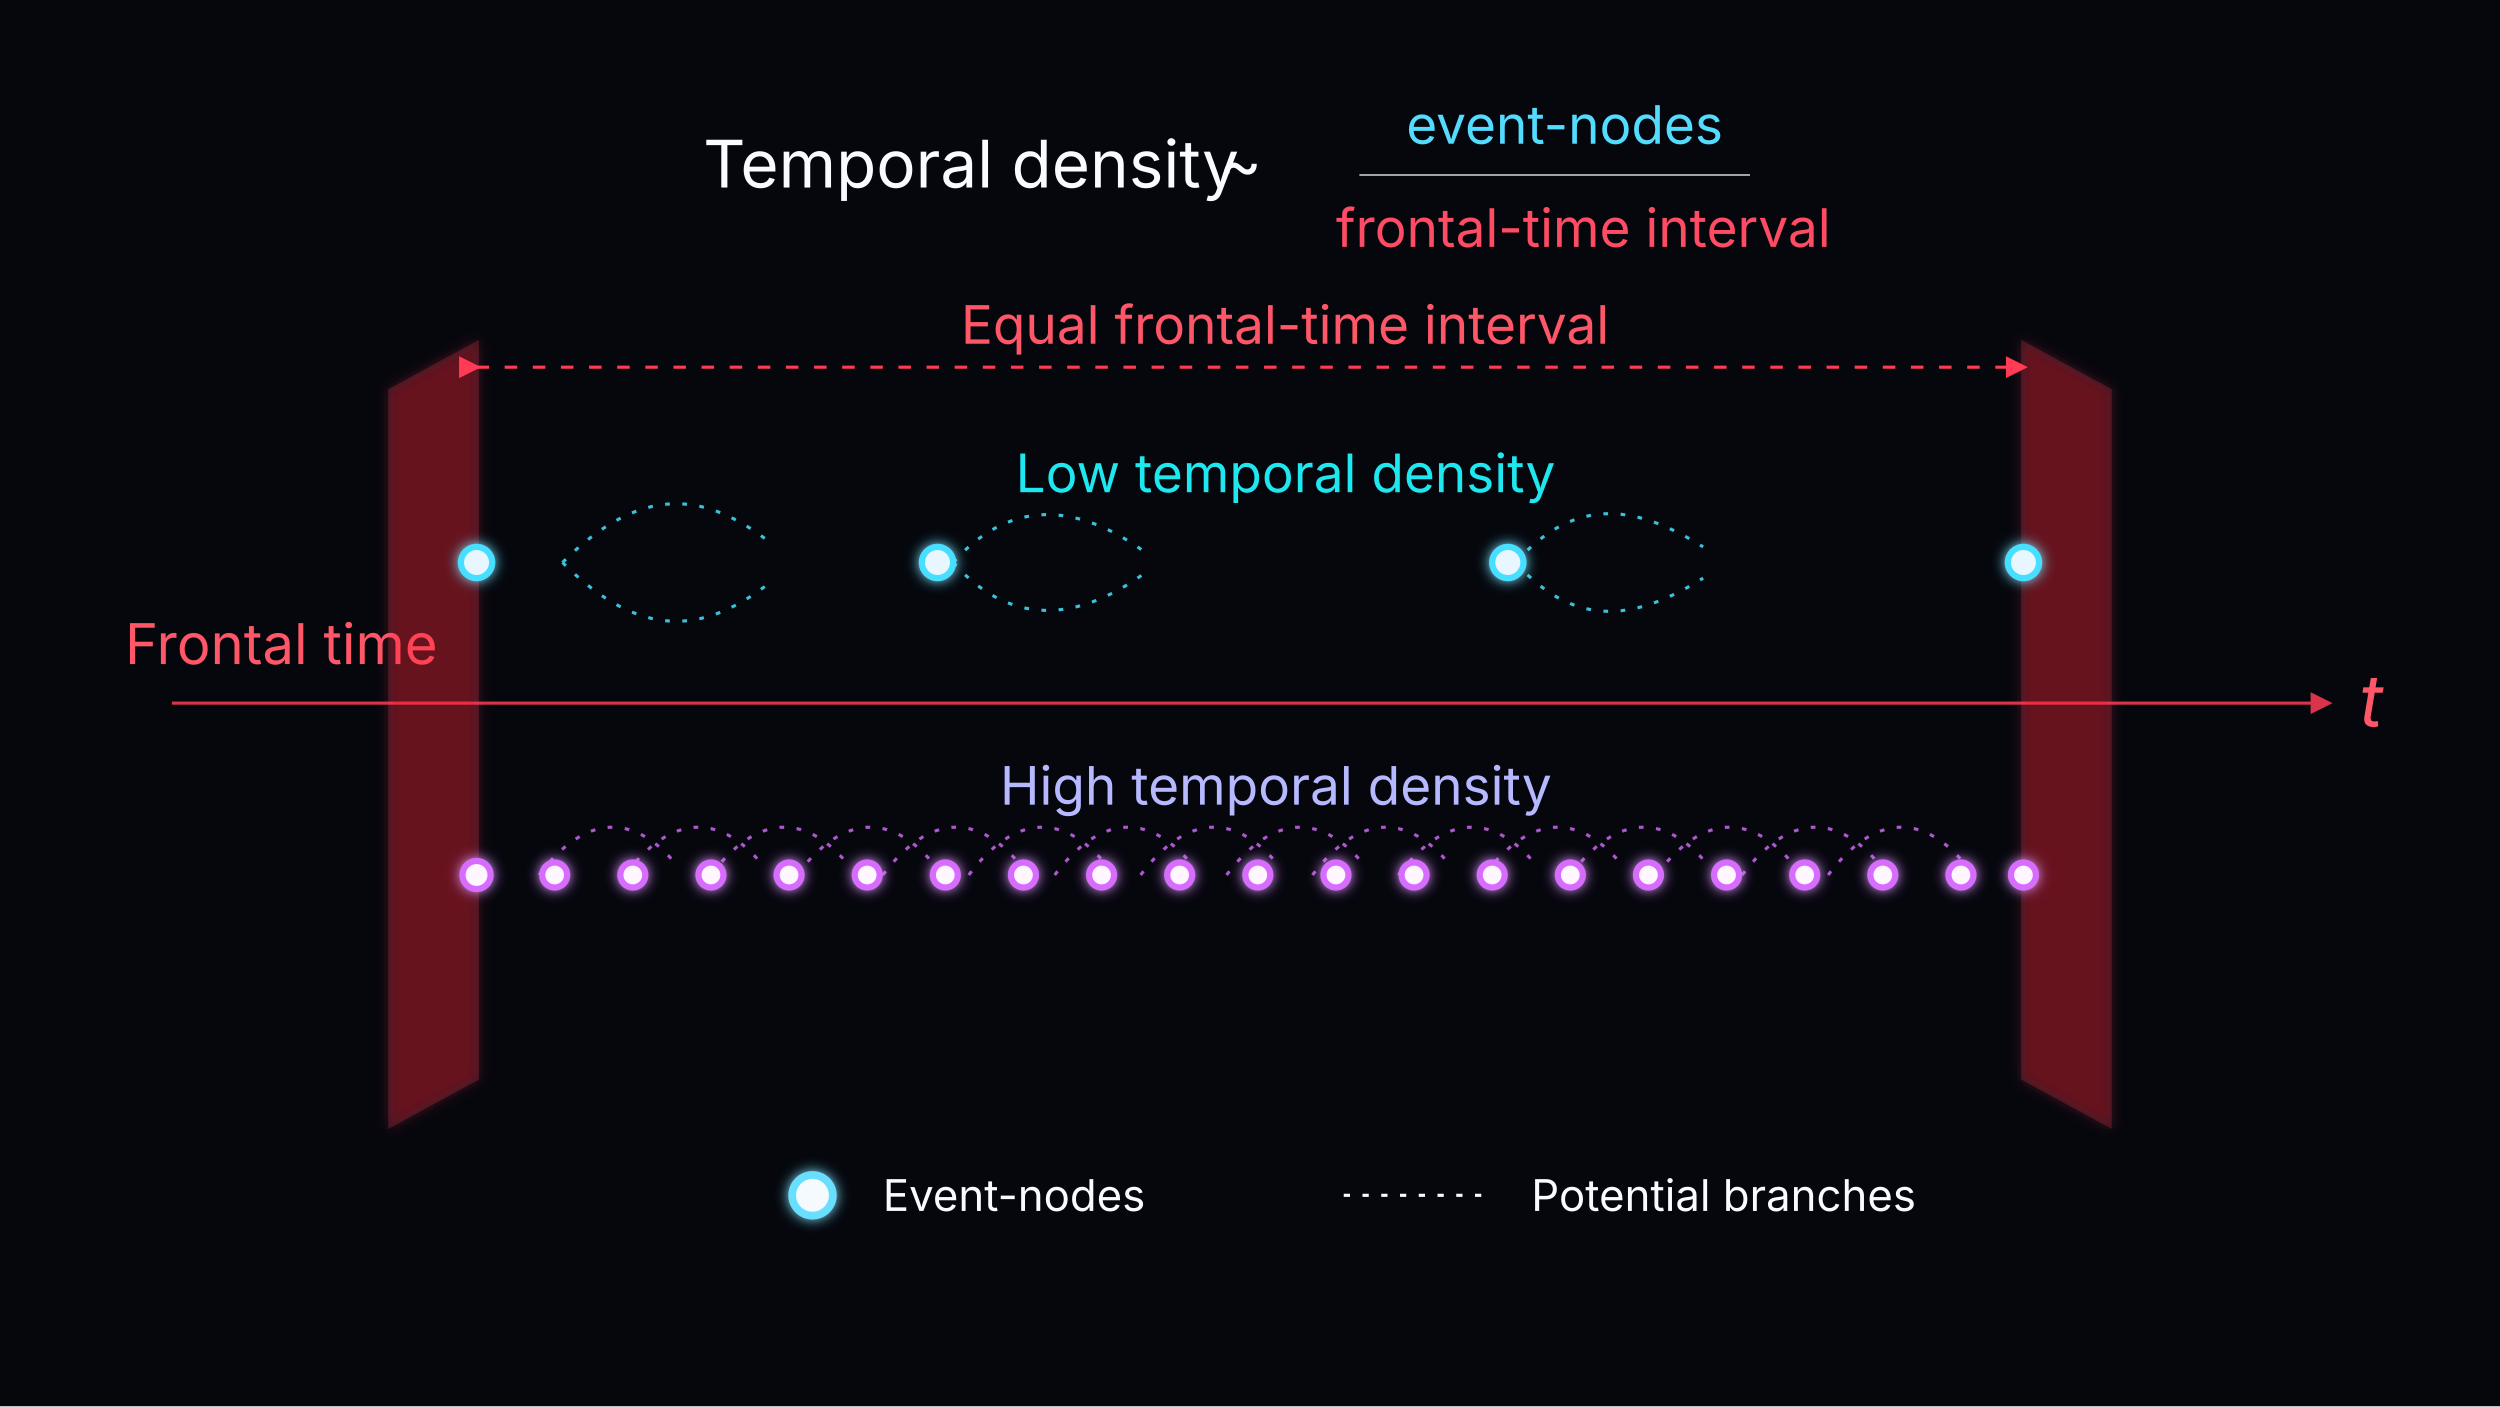
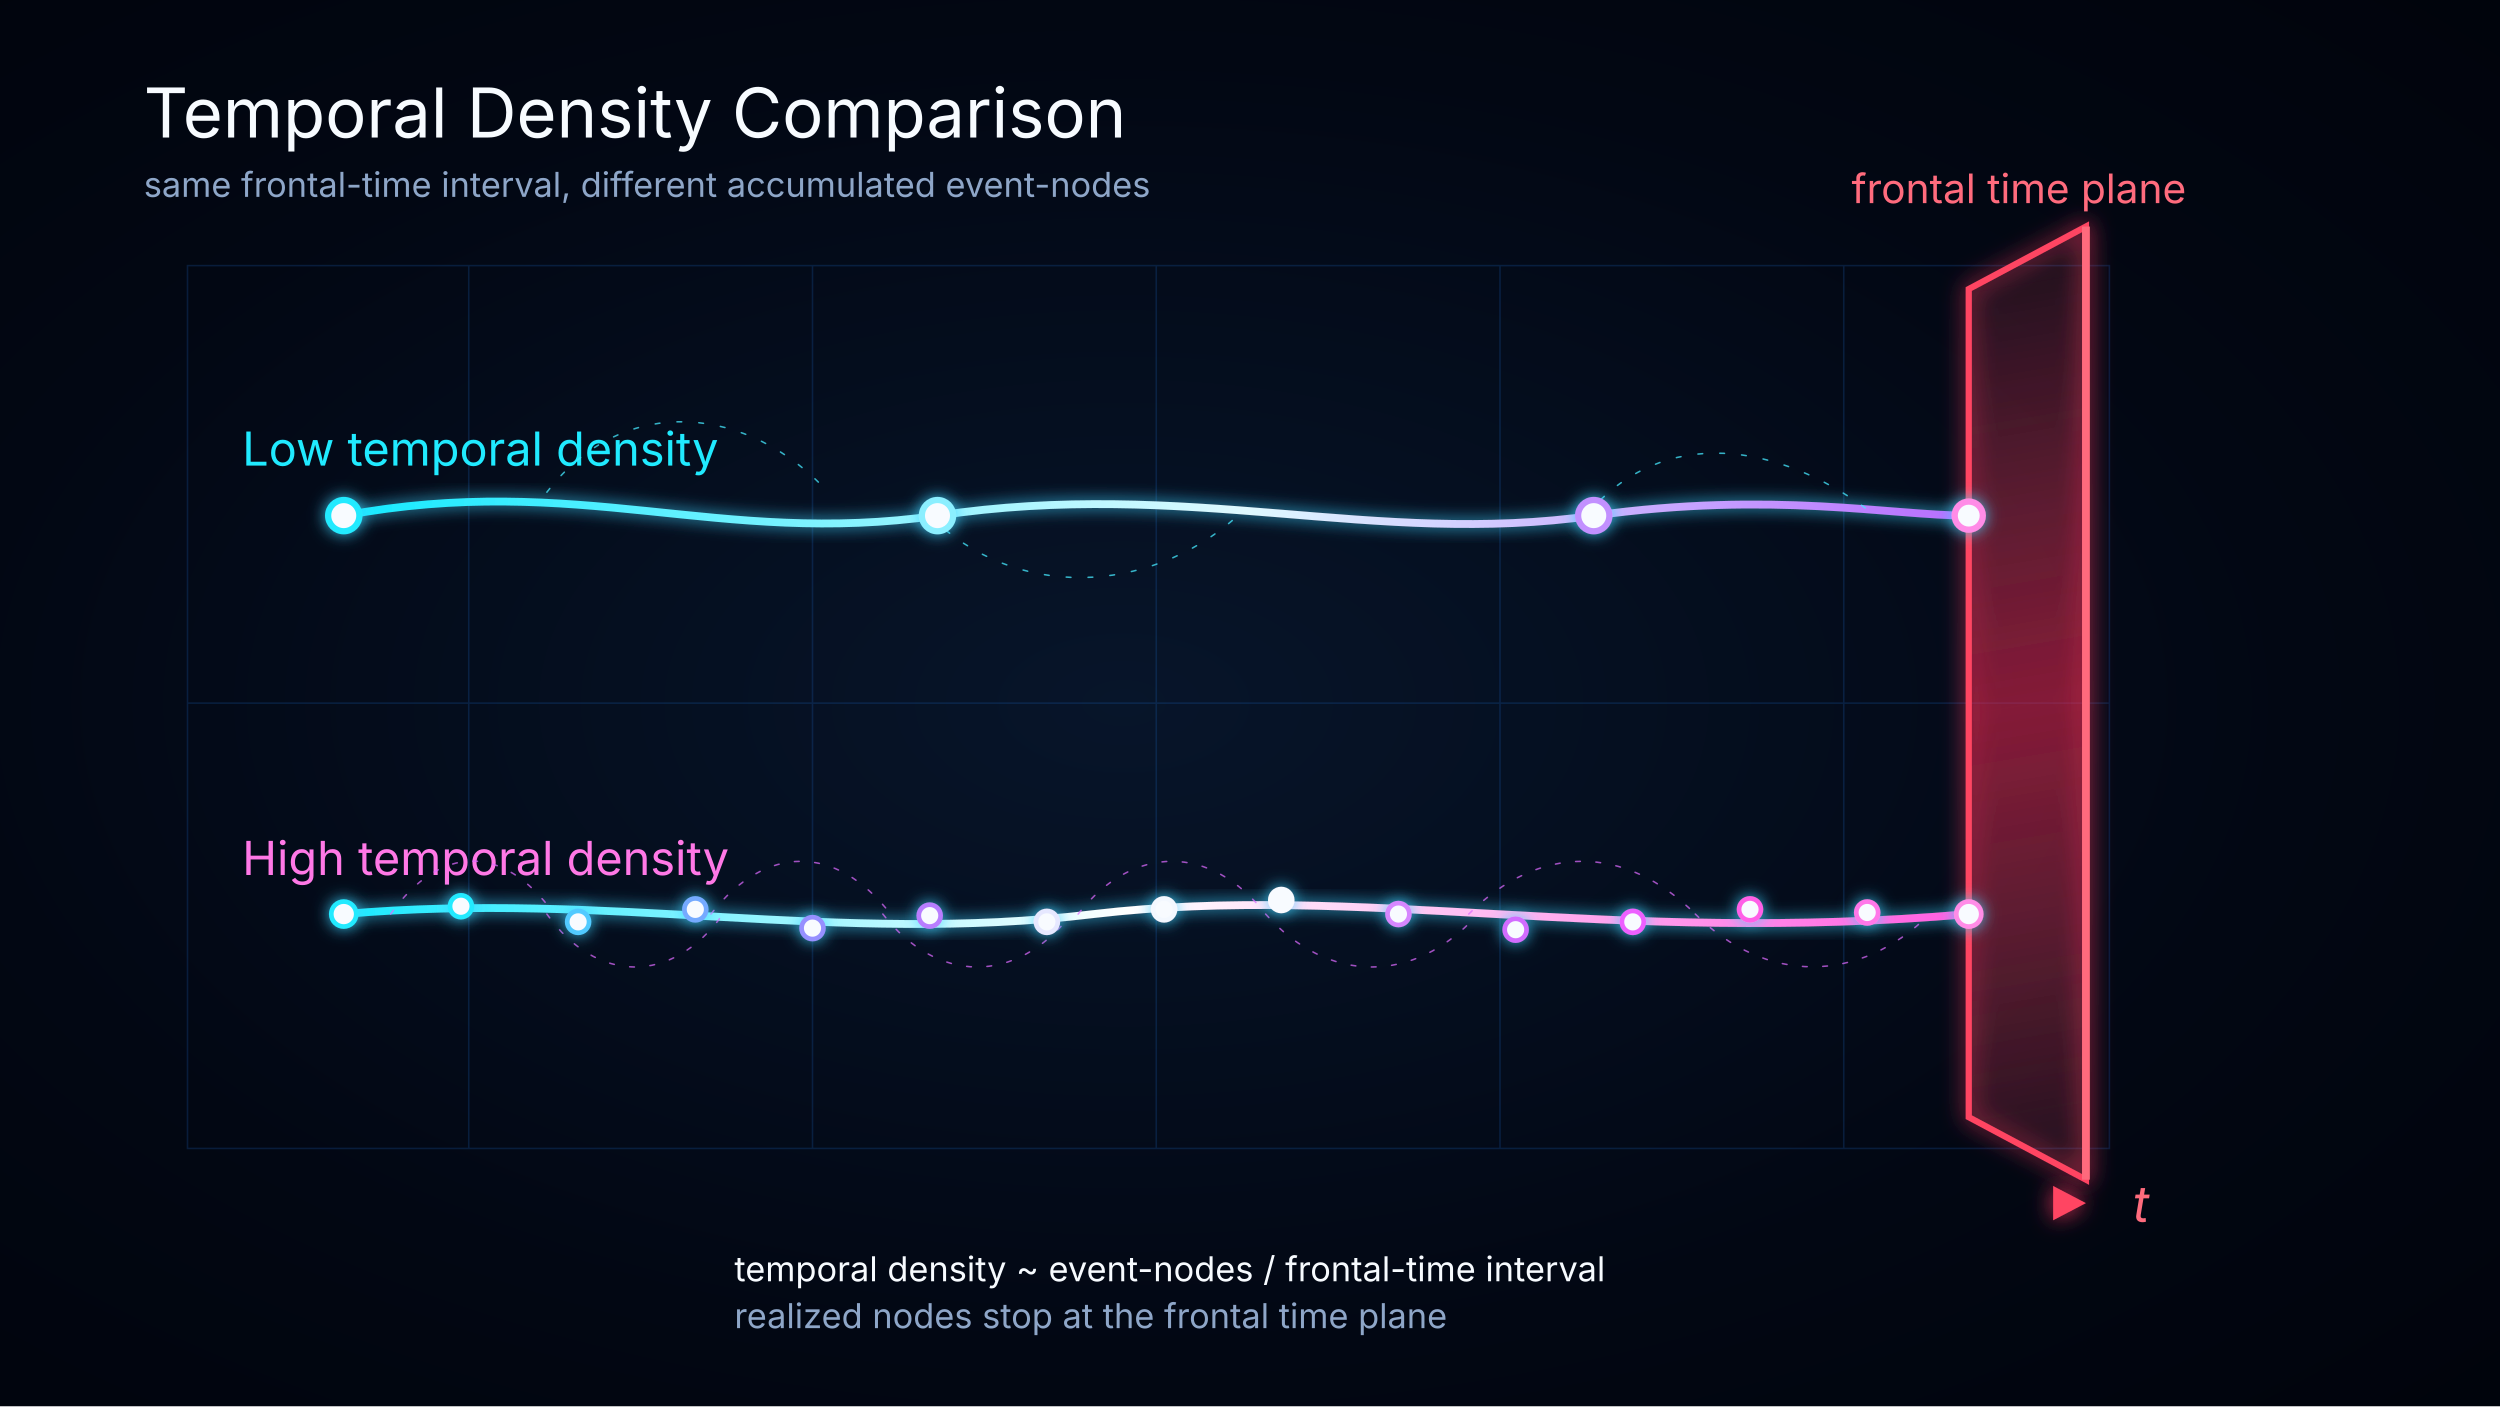
<svg xmlns="http://www.w3.org/2000/svg" viewBox="0 0 1600 900" role="img" aria-labelledby="title desc">
  <defs>
-     <linearGradient id="lineA" x1="300" y1="360" x2="1280" y2="360" gradientUnits="userSpaceOnUse">
-       <stop offset="0" stop-color="#37dcff" />
-       <stop offset="0.55" stop-color="#e9f6ff" />
-       <stop offset="1" stop-color="#d36cff" />
+     <radialGradient id="bg" cx="45%" cy="50%" r="80%">
+       <stop offset="0" stop-color="#07152a" />
+       <stop offset="0.58" stop-color="#020713" />
+       <stop offset="1" stop-color="#00030a" />
+     </radialGradient>
+     <linearGradient id="low" x1="230" y1="310" x2="1260" y2="330" gradientUnits="userSpaceOnUse">
+       <stop offset="0" stop-color="#18eaff" />
+       <stop offset="0.55" stop-color="#dffaff" />
+       <stop offset="1" stop-color="#b76cff" />
    </linearGradient>
-     <linearGradient id="lineB" x1="300" y1="560" x2="1280" y2="560" gradientUnits="userSpaceOnUse">
-       <stop offset="0" stop-color="#37dcff" />
-       <stop offset="0.55" stop-color="#f2f5ff" />
-       <stop offset="1" stop-color="#ff65e9" />
+     <linearGradient id="high" x1="230" y1="585" x2="1260" y2="585" gradientUnits="userSpaceOnUse">
+       <stop offset="0" stop-color="#20eaff" />
+       <stop offset="0.48" stop-color="#ffffff" />
+       <stop offset="1" stop-color="#ff5de1" />
    </linearGradient>
-     <filter id="glow" x="-80%" y="-80%" width="260%" height="260%">
-       <feGaussianBlur stdDeviation="4" result="blur" />
+     <linearGradient id="plane" x1="1255" y1="170" x2="1350" y2="730" gradientUnits="userSpaceOnUse">
+       <stop offset="0" stop-color="#ff5870" stop-opacity="0.06" />
+       <stop offset="0.5" stop-color="#ff214a" stop-opacity="0.32" />
+       <stop offset="1" stop-color="#ff5870" stop-opacity="0.08" />
+     </linearGradient>
+     <filter id="cyanGlow" x="-80%" y="-80%" width="260%" height="260%">
+       <feGaussianBlur stdDeviation="5" result="b" />
+       <feColorMatrix in="b" type="matrix" values="0 0 0 0 0.05 0 0 0 0 0.65 0 0 0 0 1 0 0 0 .9 0" result="c" />
      <feMerge>
-         <feMergeNode in="blur" />
+         <feMergeNode in="c" />
        <feMergeNode in="SourceGraphic" />
      </feMerge>
    </filter>
-     <marker id="arrow-red" viewBox="0 0 10 10" refX="8" refY="5" markerWidth="7" markerHeight="7" orient="auto-start-reverse">
-       <path d="M0 0 10 5 0 10z" fill="#ff3b56" />
-     </marker>
-     <marker id="arrow-red-start" viewBox="0 0 10 10" refX="2" refY="5" markerWidth="7" markerHeight="7" orient="auto-start-reverse">
-       <path d="M10 0 0 5 10 10z" fill="#ff3b56" />
-     </marker>
+     <filter id="rubyGlow" x="-80%" y="-80%" width="260%" height="260%">
+       <feGaussianBlur stdDeviation="7" result="b" />
+       <feColorMatrix in="b" type="matrix" values="1 0 0 0 1 0 0 0 0 .04 0 0 0 0 .12 0 0 0 .9 0" result="c" />
+       <feMerge>
+         <feMergeNode in="c" />
+         <feMergeNode in="SourceGraphic" />
+       </feMerge>
+     </filter>
+     <filter id="whiteGlow" x="-50%" y="-50%" width="200%" height="200%">
+       <feDropShadow dx="0" dy="0" stdDeviation="3" flood-color="#ffffff" flood-opacity="0.45" />
+     </filter>
  </defs>
-   <rect width="1600" height="900" fill="#05070d" />
-   <text x="450" y="120" fill="#f8fbff" font-size="42" font-family="Inter, Segoe UI, Arial, sans-serif">Temporal density</text>
-   <text x="780" y="120" fill="#f8fbff" font-size="42" font-family="Inter, Segoe UI, Arial, sans-serif">~</text>
-   <text x="900" y="92" fill="#54dcff" font-size="34" font-family="Inter, Segoe UI, Arial, sans-serif">event-nodes</text>
-   <line x1="870" y1="112" x2="1120" y2="112" stroke="#c9ceda" />
-   <text x="855" y="158" fill="#ff4b63" font-size="34" font-family="Inter, Segoe UI, Arial, sans-serif">frontal-time interval</text>
-   <line x1="110" y1="450" x2="1490" y2="450" stroke="#ff3b56" stroke-width="2" marker-end="url(#arrow-red)" opacity="0.85" />
-   <text x="80" y="425" fill="#ff5668" font-size="36" font-family="Inter, Segoe UI, Arial, sans-serif">Frontal time</text>
-   <text x="1510" y="465" fill="#ff5668" font-size="46" font-style="italic" font-family="Inter, Segoe UI, Arial, sans-serif">t</text>
-   <g filter="url(#glow)">
-     <polygon points="250,250 305,220 305,690 250,720" fill="#ff243a" opacity="0.22" stroke="#ff3b56" stroke-width="3" />
-     <polygon points="1295,220 1350,250 1350,720 1295,690" fill="#ff243a" opacity="0.22" stroke="#ff3b56" stroke-width="3" />
+   <rect width="1600" height="900" fill="url(#bg)" />
+   <text x="92" y="88" fill="#f7fbff" font-family="Inter, Segoe UI, Arial, sans-serif" font-size="44">Temporal Density Comparison</text>
+   <text x="92" y="126" fill="#8ea6c8" font-family="Inter, Segoe UI, Arial, sans-serif" font-size="22">same frontal-time interval, different accumulated event-nodes</text>
+   <g opacity=".22" stroke="#1b67c9" fill="none">
+     <path d="M120 170 H1350 V735 H120 Z" />
+     <path d="M120 450 H1350" />
+     <path d="M300 170 V735" />
+     <path d="M520 170 V735" />
+     <path d="M740 170 V735" />
+     <path d="M960 170 V735" />
+     <path d="M1180 170 V735" />
  </g>
-   <line x1="305" y1="235" x2="1295" y2="235" stroke="#ff3b56" stroke-width="2" stroke-dasharray="8 10" marker-start="url(#arrow-red-start)" marker-end="url(#arrow-red)" />
-   <text x="615" y="220" fill="#ff5668" font-size="34" font-family="Inter, Segoe UI, Arial, sans-serif">Equal frontal-time interval</text>
-   <text x="650" y="315" fill="#1ee7f0" font-size="34" font-family="Inter, Segoe UI, Arial, sans-serif">Low temporal density</text>
-   <text x="640" y="515" fill="#b6b9ff" font-size="34" font-family="Inter, Segoe UI, Arial, sans-serif">High temporal density</text>
-   <path d="M305 360 C510 360 650 360 820 360 C1030 360 1140 360 1295 360" stroke="url(#lineA)" stroke-width="3" fill="none" filter="url(#glow)" />
-   <path d="M305 560 C520 560 730 560 920 560 C1070 560 1180 560 1295 560" stroke="url(#lineB)" stroke-width="3" fill="none" filter="url(#glow)" />
-   <g fill="none" stroke="#44e2ff" stroke-dasharray="3 8" stroke-width="2" opacity="0.85">
-     <path d="M360 360 C410 310 450 315 490 345" />
-     <path d="M360 360 C410 410 450 405 490 375" />
-     <path d="M610 360 C650 315 695 325 735 355" />
-     <path d="M610 360 C650 405 695 395 735 365" />
-     <path d="M970 360 C1010 315 1050 325 1090 350" />
-     <path d="M970 360 C1010 405 1050 395 1090 370" />
+   <g filter="url(#rubyGlow)">
+     <polygon points="1260,185 1335,145 1335,755 1260,715" fill="url(#plane)" stroke="#ff4562" stroke-width="4" />
+     <line x1="1335" y1="145" x2="1335" y2="755" stroke="#ff6b7d" stroke-width="5" />
  </g>
-   <g fill="none" stroke="#d96cff" stroke-dasharray="3 8" stroke-width="2" opacity="0.8">
-     <path d="M345 560 C375 520 405 522 430 550" />
-     <path d="M400 560 C430 520 460 522 485 550" />
-     <path d="M455 560 C485 520 515 522 540 550" />
-     <path d="M510 560 C540 520 570 522 595 550" />
-     <path d="M565 560 C595 520 625 522 650 550" />
-     <path d="M620 560 C650 520 680 522 705 550" />
-     <path d="M675 560 C705 520 735 522 760 550" />
-     <path d="M730 560 C760 520 790 522 815 550" />
-     <path d="M785 560 C815 520 845 522 870 550" />
-     <path d="M840 560 C870 520 900 522 925 550" />
-     <path d="M895 560 C925 520 955 522 980 550" />
-     <path d="M950 560 C980 520 1010 522 1035 550" />
-     <path d="M1005 560 C1035 520 1065 522 1090 550" />
-     <path d="M1060 560 C1090 520 1120 522 1145 550" />
-     <path d="M1115 560 C1145 520 1175 522 1200 550" />
-     <path d="M1170 560 C1200 520 1230 522 1255 550" />
+   <text x="1185" y="130" fill="#ff6b7d" font-family="Inter, Segoe UI, Arial, sans-serif" font-size="26">frontal time plane</text>
+   <line x1="160" y1="770" x2="1335" y2="770" stroke="#ff4562" stroke-width="2" filter="url(#rubyGlow)" />
+   <path d="M1335 770 L1314 759 L1314 781 Z" fill="#ff4562" filter="url(#rubyGlow)" />
+   <text x="1365" y="782" fill="#ff6b7d" font-size="32" font-family="Inter, Segoe UI, Arial, sans-serif" font-style="italic">t</text>
+   <text x="155" y="298" fill="#20eaff" font-family="Inter, Segoe UI, Arial, sans-serif" font-size="30">Low temporal density</text>
+   <path d="M220 330 C370 302 460 350 600 330 C760 306 880 350 1020 330 C1135 314 1210 330 1260 330" stroke="url(#low)" stroke-width="5" fill="none" filter="url(#cyanGlow)" />
+   <g stroke="#45e9ff" stroke-dasharray="3 11" stroke-linecap="round" opacity=".75" fill="none">
+     <path d="M350 315 C400 250 480 260 530 315" />
+     <path d="M595 330 C650 385 735 380 790 332" />
+     <path d="M1015 330 C1065 270 1140 285 1195 326" />
  </g>
-   <g filter="url(#glow)">
-     <g fill="#e7f6ff" stroke="#47dfff" stroke-width="4">
-       <circle cx="305" cy="360" r="10" />
-       <circle cx="600" cy="360" r="10" />
-       <circle cx="965" cy="360" r="10" />
-       <circle cx="1295" cy="360" r="10" />
-     </g>
-     <g fill="#fff6ff" stroke="#d86cff" stroke-width="4">
-       <circle cx="305" cy="560" r="9" />
-       <circle cx="355" cy="560" r="8" />
-       <circle cx="405" cy="560" r="8" />
-       <circle cx="455" cy="560" r="8" />
-       <circle cx="505" cy="560" r="8" />
-       <circle cx="555" cy="560" r="8" />
-       <circle cx="605" cy="560" r="8" />
-       <circle cx="655" cy="560" r="8" />
-       <circle cx="705" cy="560" r="8" />
-       <circle cx="755" cy="560" r="8" />
-       <circle cx="805" cy="560" r="8" />
-       <circle cx="855" cy="560" r="8" />
-       <circle cx="905" cy="560" r="8" />
-       <circle cx="955" cy="560" r="8" />
-       <circle cx="1005" cy="560" r="8" />
-       <circle cx="1055" cy="560" r="8" />
-       <circle cx="1105" cy="560" r="8" />
-       <circle cx="1155" cy="560" r="8" />
-       <circle cx="1205" cy="560" r="8" />
-       <circle cx="1255" cy="560" r="8" />
-       <circle cx="1295" cy="560" r="8" />
-     </g>
+   <g filter="url(#cyanGlow)" fill="#f8fbff" stroke-width="4">
+     <circle cx="220" cy="330" r="10" stroke="#20eaff" />
+     <circle cx="600" cy="330" r="10" stroke="#8befff" />
+     <circle cx="1020" cy="330" r="10" stroke="#c290ff" />
+     <circle cx="1260" cy="330" r="9" stroke="#ff8ce7" />
  </g>
-   <g transform="translate(520 765)">
-     <circle cx="0" cy="0" r="13" fill="#f5faff" stroke="#69dfff" stroke-width="5" filter="url(#glow)" />
-     <text x="45" y="10" fill="#f8fbff" font-size="28" font-family="Inter, Segoe UI, Arial, sans-serif">Event-nodes</text>
-     <line x1="340" y1="0" x2="435" y2="0" stroke="#f8fbff" stroke-dasharray="4 8" stroke-width="2" />
-     <text x="460" y="10" fill="#f8fbff" font-size="28" font-family="Inter, Segoe UI, Arial, sans-serif">Potential branches</text>
+   <text x="155" y="560" fill="#ff78e6" font-family="Inter, Segoe UI, Arial, sans-serif" font-size="30">High temporal density</text>
+   <path d="M220 585 C390 570 535 605 700 585 C870 565 1030 605 1260 585" stroke="url(#high)" stroke-width="5" fill="none" filter="url(#cyanGlow)" />
+   <g stroke="#dd69ff" stroke-dasharray="3 10" stroke-linecap="round" opacity=".72" fill="none">
+     <path d="M250 585 C282 540 322 540 354 584" />
+     <path d="M350 585 C382 630 430 630 462 586" />
+     <path d="M455 585 C490 540 535 540 570 585" />
+     <path d="M565 585 C600 630 650 630 685 586" />
+     <path d="M690 585 C725 540 775 540 810 585" />
+     <path d="M810 585 C850 630 905 630 945 586" />
+     <path d="M940 585 C985 540 1040 540 1085 585" />
+     <path d="M1085 585 C1130 630 1190 630 1235 585" />
+   </g>
+   <g filter="url(#cyanGlow)" fill="#f8fbff" stroke-width="3">
+     <circle cx="220" cy="585" r="8" stroke="#20eaff" />
+     <circle cx="295" cy="580" r="7" stroke="#20eaff" />
+     <circle cx="370" cy="590" r="7" stroke="#51caff" />
+     <circle cx="445" cy="582" r="7" stroke="#74aaff" />
+     <circle cx="520" cy="594" r="7" stroke="#9690ff" />
+     <circle cx="595" cy="586" r="7" stroke="#b87dff" />
+     <circle cx="670" cy="590" r="7" stroke="#e6e8ff" />
+     <circle cx="745" cy="582" r="7" stroke="#f3f8ff" />
+     <circle cx="820" cy="576" r="7" stroke="#f8fbff" />
+     <circle cx="895" cy="585" r="7" stroke="#d687ff" />
+     <circle cx="970" cy="595" r="7" stroke="#d26cff" />
+     <circle cx="1045" cy="590" r="7" stroke="#ed61ff" />
+     <circle cx="1120" cy="582" r="7" stroke="#ff61e7" />
+     <circle cx="1195" cy="584" r="7" stroke="#ff77e9" />
+     <circle cx="1260" cy="585" r="8" stroke="#ff8ce7" />
+   </g>
+   <g font-family="Inter, Segoe UI, Arial, sans-serif" font-size="22">
+     <text x="470" y="820" fill="#f7fbff">temporal density ~ event-nodes / frontal-time interval</text>
+     <text x="470" y="850" fill="#8ea6c8">realized nodes stop at the frontal time plane</text>
  </g>
</svg>
